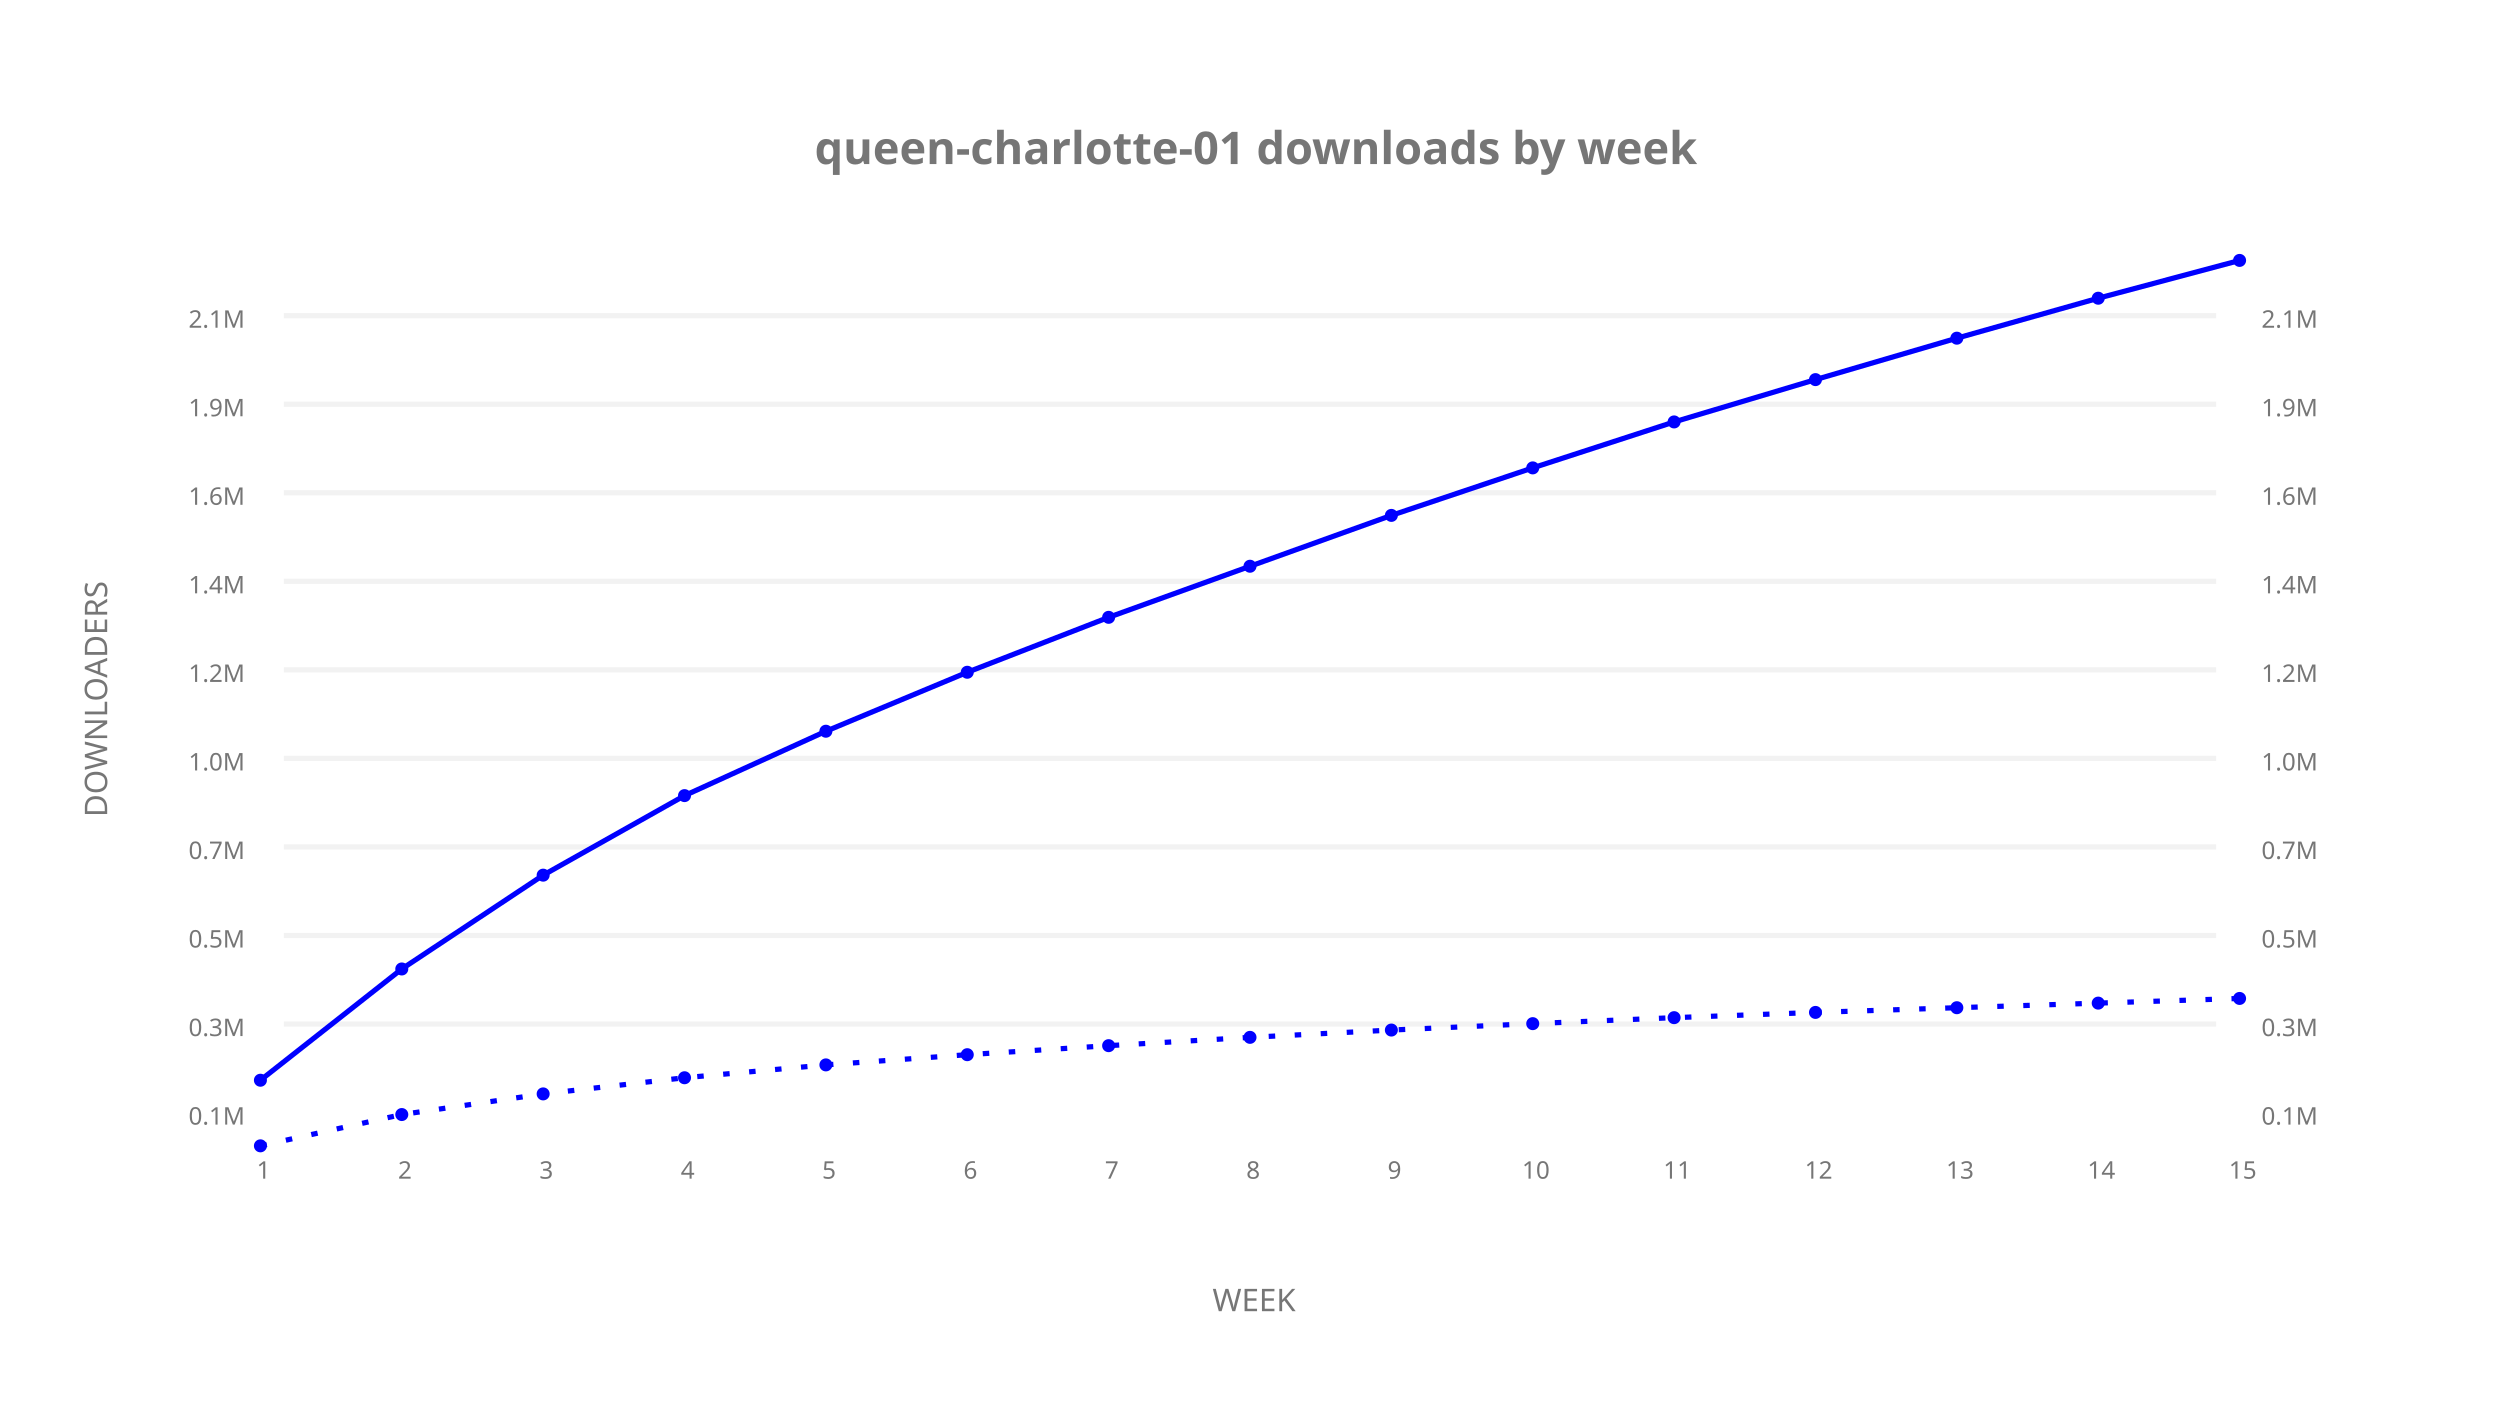
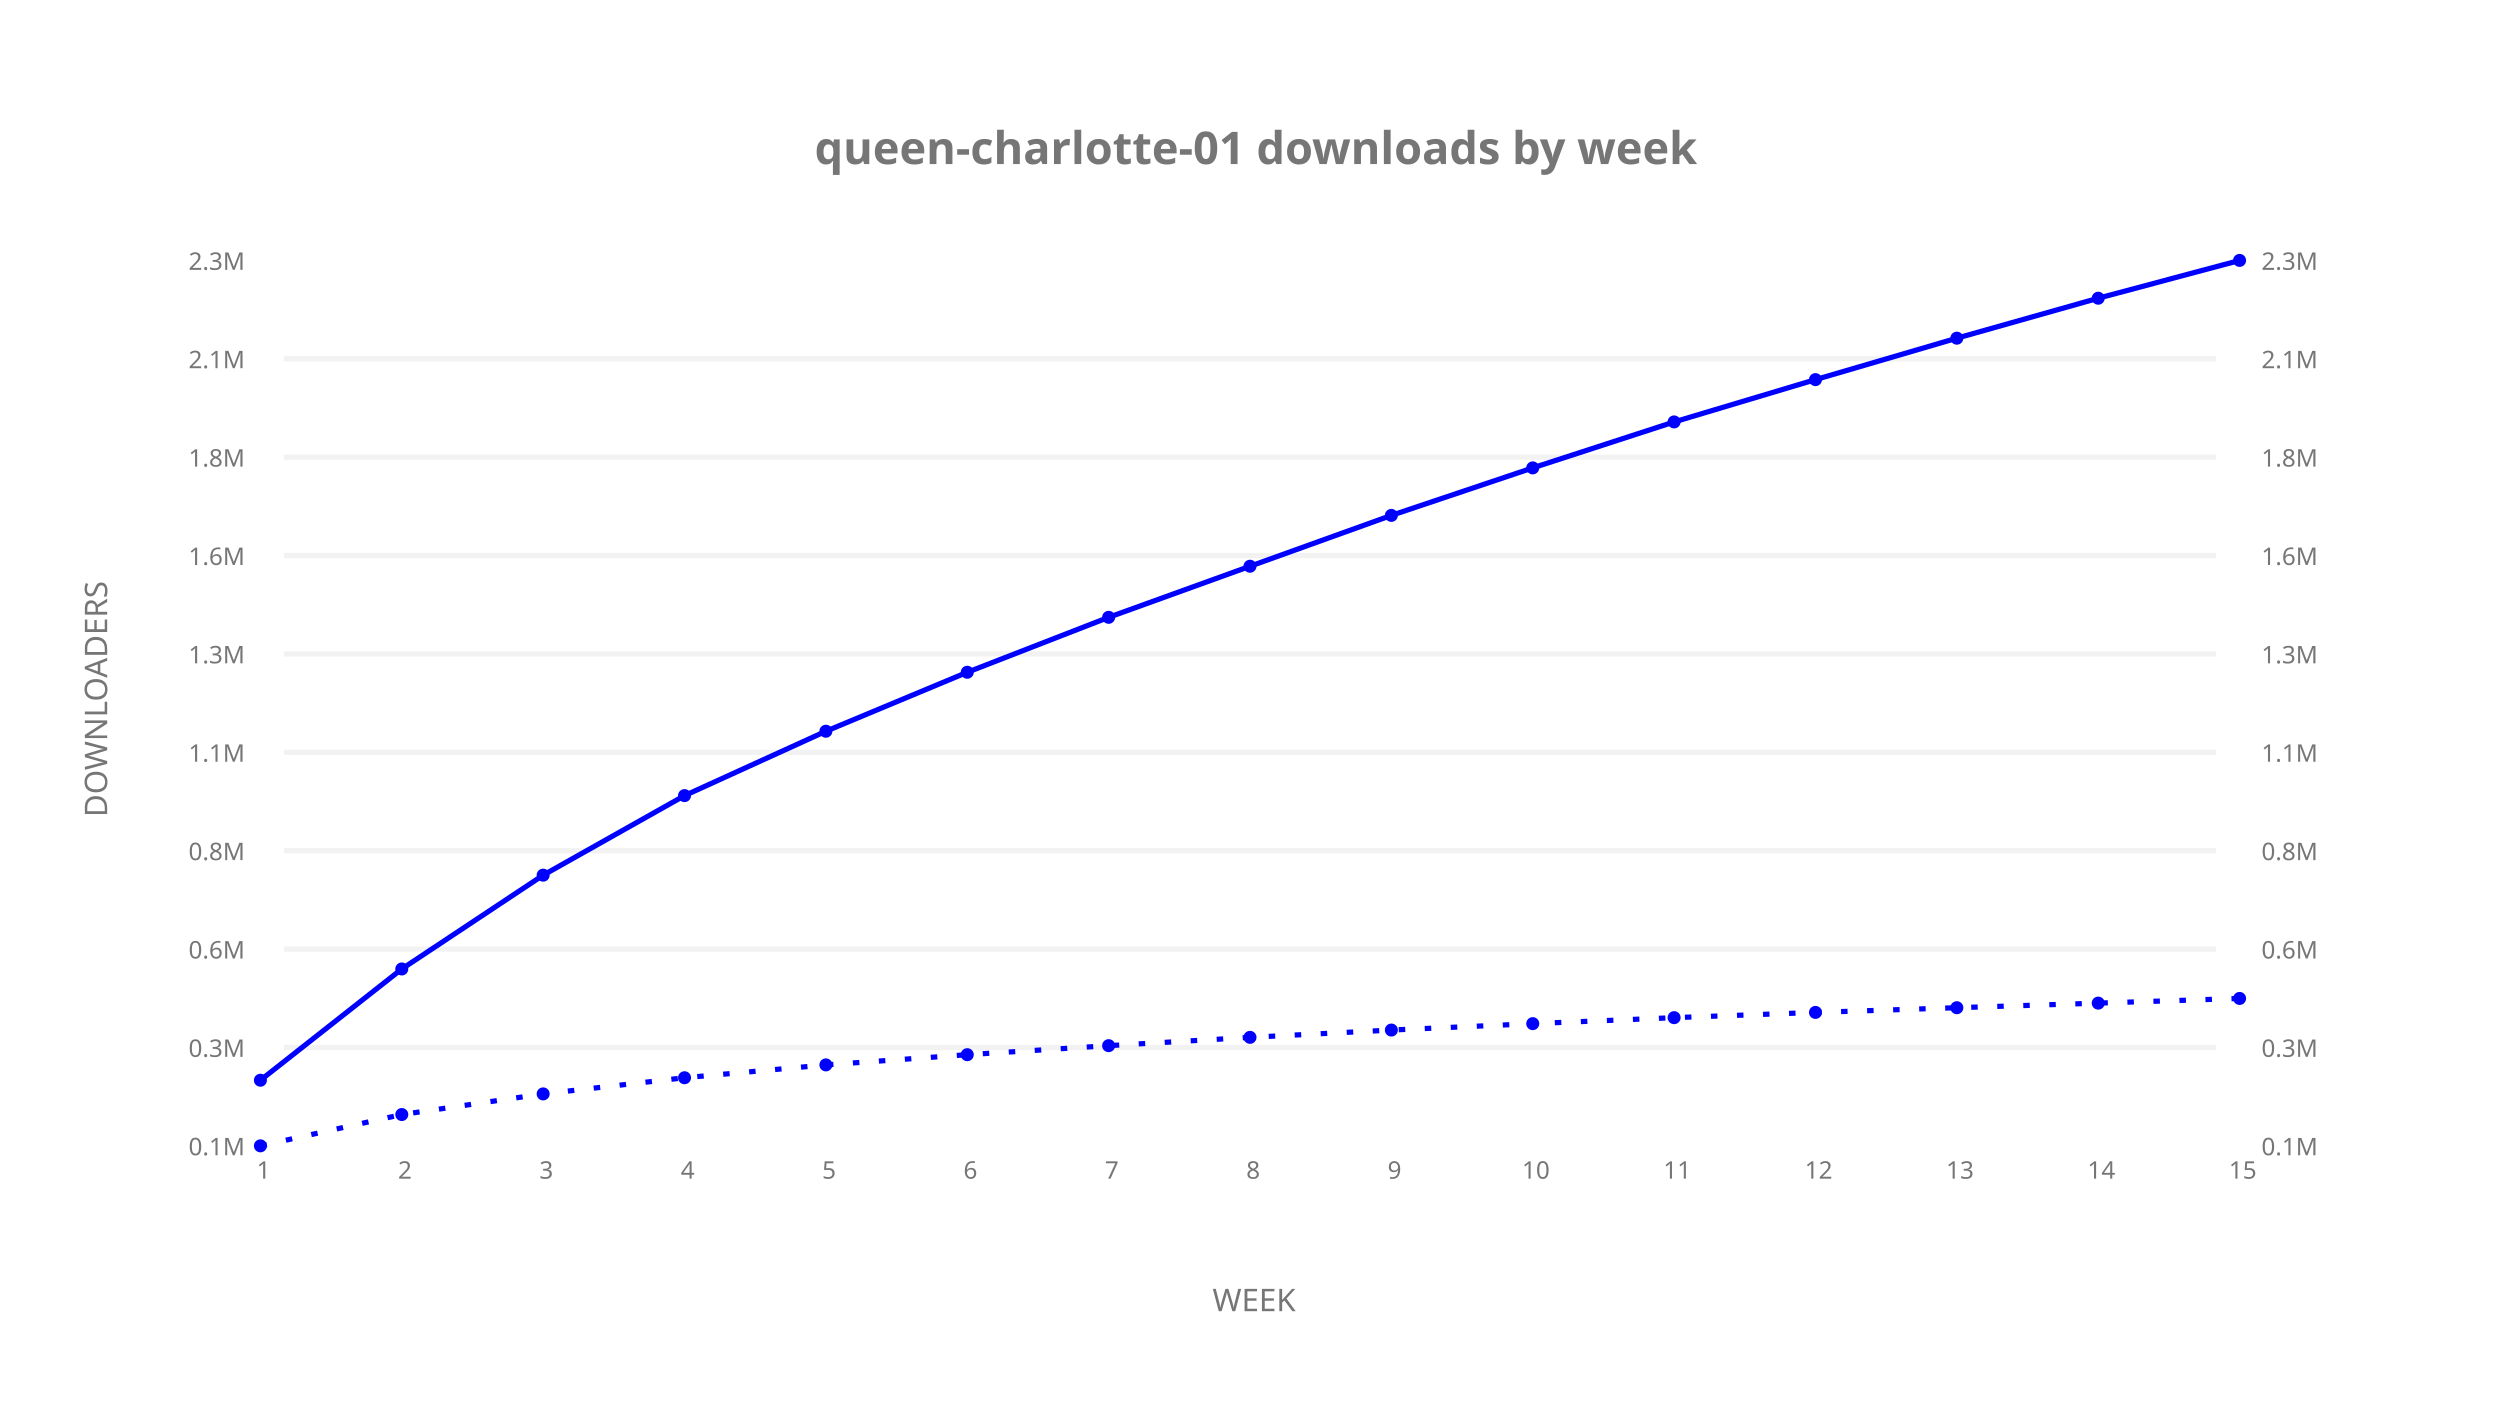
<svg xmlns="http://www.w3.org/2000/svg" xml:space="preserve" id="queen-charlotte-01-downloads-by-week-queen-charlotte-01-week" x="0px" y="0px" width="1920px" height="1080px" viewBox="0 0 1920 1080" enable-background="new 0 0 1920 1080" role="img">
  <g id="annotations">
    <text x="960" y="126" font-family="Atkinson Hyperlegible" font-size="26pt" text-anchor="middle" text-align="center" font-weight="600" font-style="normal" style="fill:rgb(118,118,118); fill-opacity:1; stroke:rgb(118,118,118); stroke-opacity:0; stroke-width:0.5"> queen-charlotte-01 downloads by week</text>
    <g id="axes-lines">
      <text x="960" y="1007" font-family="Atkinson Hyperlegible" font-size="18pt" text-anchor="middle" text-align="center" font-weight="500" font-style="normal" style="fill:rgb(118,118,118); fill-opacity:1; stroke:rgb(118,118,118); stroke-opacity:0; stroke-width:0.5"> WEEK</text>
      <text x="73" y="540" font-family="Atkinson Hyperlegible" font-size="18pt" text-anchor="middle" text-align="center" dominant-baseline="central" font-weight="500" font-style="normal" style="fill:rgb(118,118,118); fill-opacity:1; stroke:rgb(118,118,118); stroke-opacity:0; stroke-width:0.5" transform="rotate(-90,73,540)"> DOWNLOADERS</text>
    </g>
    <g id="tic-y-label-lines">
-       <line x1="218" y1="786.459" x2="1702" y2="786.459" style="fill:rgb(0,0,255); fill-opacity:0; stroke:rgb(242,242,242); stroke-opacity:1; stroke-width:4" />
-       <line x1="218" y1="718.459" x2="1702" y2="718.459" style="fill:rgb(0,0,255); fill-opacity:0; stroke:rgb(242,242,242); stroke-opacity:1; stroke-width:4" />
-       <line x1="218" y1="650.459" x2="1702" y2="650.459" style="fill:rgb(0,0,255); fill-opacity:0; stroke:rgb(242,242,242); stroke-opacity:1; stroke-width:4" />
-       <line x1="218" y1="582.459" x2="1702" y2="582.459" style="fill:rgb(0,0,255); fill-opacity:0; stroke:rgb(242,242,242); stroke-opacity:1; stroke-width:4" />
-       <line x1="218" y1="514.459" x2="1702" y2="514.459" style="fill:rgb(0,0,255); fill-opacity:0; stroke:rgb(242,242,242); stroke-opacity:1; stroke-width:4" />
-       <line x1="218" y1="446.459" x2="1702" y2="446.459" style="fill:rgb(0,0,255); fill-opacity:0; stroke:rgb(242,242,242); stroke-opacity:1; stroke-width:4" />
-       <line x1="218" y1="378.459" x2="1702" y2="378.459" style="fill:rgb(0,0,255); fill-opacity:0; stroke:rgb(242,242,242); stroke-opacity:1; stroke-width:4" />
-       <line x1="218" y1="310.459" x2="1702" y2="310.459" style="fill:rgb(0,0,255); fill-opacity:0; stroke:rgb(242,242,242); stroke-opacity:1; stroke-width:4" />
-       <line x1="218" y1="242.459" x2="1702" y2="242.459" style="fill:rgb(0,0,255); fill-opacity:0; stroke:rgb(242,242,242); stroke-opacity:1; stroke-width:4" />
+       <line x1="218" y1="804.444" x2="1702" y2="804.444" style="fill:rgb(0,0,255); fill-opacity:0; stroke:rgb(242,242,242); stroke-opacity:1; stroke-width:4" />
+       <line x1="218" y1="728.889" x2="1702" y2="728.889" style="fill:rgb(0,0,255); fill-opacity:0; stroke:rgb(242,242,242); stroke-opacity:1; stroke-width:4" />
+       <line x1="218" y1="653.333" x2="1702" y2="653.333" style="fill:rgb(0,0,255); fill-opacity:0; stroke:rgb(242,242,242); stroke-opacity:1; stroke-width:4" />
+       <line x1="218" y1="577.778" x2="1702" y2="577.778" style="fill:rgb(0,0,255); fill-opacity:0; stroke:rgb(242,242,242); stroke-opacity:1; stroke-width:4" />
+       <line x1="218" y1="502.222" x2="1702" y2="502.222" style="fill:rgb(0,0,255); fill-opacity:0; stroke:rgb(242,242,242); stroke-opacity:1; stroke-width:4" />
+       <line x1="218" y1="426.667" x2="1702" y2="426.667" style="fill:rgb(0,0,255); fill-opacity:0; stroke:rgb(242,242,242); stroke-opacity:1; stroke-width:4" />
+       <line x1="218" y1="351.111" x2="1702" y2="351.111" style="fill:rgb(0,0,255); fill-opacity:0; stroke:rgb(242,242,242); stroke-opacity:1; stroke-width:4" />
+       <line x1="218" y1="275.556" x2="1702" y2="275.556" style="fill:rgb(0,0,255); fill-opacity:0; stroke:rgb(242,242,242); stroke-opacity:1; stroke-width:4" />
    </g>
    <g id="tic-x-labels">
      <text x="200" y="898" font-family="Atkinson Hyperlegible" font-size="14pt" text-anchor="middle" text-align="center" dominant-baseline="central" font-weight="400" font-style="normal" style="fill:rgb(118,118,118); fill-opacity:1; stroke:rgb(118,118,118); stroke-opacity:0; stroke-width:0.5"> 1</text>
      <text x="308.571" y="898" font-family="Atkinson Hyperlegible" font-size="14pt" text-anchor="middle" text-align="center" dominant-baseline="central" font-weight="400" font-style="normal" style="fill:rgb(118,118,118); fill-opacity:1; stroke:rgb(118,118,118); stroke-opacity:0; stroke-width:0.5"> 2</text>
      <text x="417.143" y="898" font-family="Atkinson Hyperlegible" font-size="14pt" text-anchor="middle" text-align="center" dominant-baseline="central" font-weight="400" font-style="normal" style="fill:rgb(118,118,118); fill-opacity:1; stroke:rgb(118,118,118); stroke-opacity:0; stroke-width:0.5"> 3</text>
      <text x="525.714" y="898" font-family="Atkinson Hyperlegible" font-size="14pt" text-anchor="middle" text-align="center" dominant-baseline="central" font-weight="400" font-style="normal" style="fill:rgb(118,118,118); fill-opacity:1; stroke:rgb(118,118,118); stroke-opacity:0; stroke-width:0.5"> 4</text>
      <text x="634.286" y="898" font-family="Atkinson Hyperlegible" font-size="14pt" text-anchor="middle" text-align="center" dominant-baseline="central" font-weight="400" font-style="normal" style="fill:rgb(118,118,118); fill-opacity:1; stroke:rgb(118,118,118); stroke-opacity:0; stroke-width:0.5"> 5</text>
      <text x="742.857" y="898" font-family="Atkinson Hyperlegible" font-size="14pt" text-anchor="middle" text-align="center" dominant-baseline="central" font-weight="400" font-style="normal" style="fill:rgb(118,118,118); fill-opacity:1; stroke:rgb(118,118,118); stroke-opacity:0; stroke-width:0.5"> 6</text>
      <text x="851.429" y="898" font-family="Atkinson Hyperlegible" font-size="14pt" text-anchor="middle" text-align="center" dominant-baseline="central" font-weight="400" font-style="normal" style="fill:rgb(118,118,118); fill-opacity:1; stroke:rgb(118,118,118); stroke-opacity:0; stroke-width:0.5"> 7</text>
      <text x="960" y="898" font-family="Atkinson Hyperlegible" font-size="14pt" text-anchor="middle" text-align="center" dominant-baseline="central" font-weight="400" font-style="normal" style="fill:rgb(118,118,118); fill-opacity:1; stroke:rgb(118,118,118); stroke-opacity:0; stroke-width:0.5"> 8</text>
      <text x="1068.571" y="898" font-family="Atkinson Hyperlegible" font-size="14pt" text-anchor="middle" text-align="center" dominant-baseline="central" font-weight="400" font-style="normal" style="fill:rgb(118,118,118); fill-opacity:1; stroke:rgb(118,118,118); stroke-opacity:0; stroke-width:0.5"> 9</text>
      <text x="1177.143" y="898" font-family="Atkinson Hyperlegible" font-size="14pt" text-anchor="middle" text-align="center" dominant-baseline="central" font-weight="400" font-style="normal" style="fill:rgb(118,118,118); fill-opacity:1; stroke:rgb(118,118,118); stroke-opacity:0; stroke-width:0.5"> 10</text>
      <text x="1285.714" y="898" font-family="Atkinson Hyperlegible" font-size="14pt" text-anchor="middle" text-align="center" dominant-baseline="central" font-weight="400" font-style="normal" style="fill:rgb(118,118,118); fill-opacity:1; stroke:rgb(118,118,118); stroke-opacity:0; stroke-width:0.5"> 11</text>
      <text x="1394.286" y="898" font-family="Atkinson Hyperlegible" font-size="14pt" text-anchor="middle" text-align="center" dominant-baseline="central" font-weight="400" font-style="normal" style="fill:rgb(118,118,118); fill-opacity:1; stroke:rgb(118,118,118); stroke-opacity:0; stroke-width:0.5"> 12</text>
      <text x="1502.857" y="898" font-family="Atkinson Hyperlegible" font-size="14pt" text-anchor="middle" text-align="center" dominant-baseline="central" font-weight="400" font-style="normal" style="fill:rgb(118,118,118); fill-opacity:1; stroke:rgb(118,118,118); stroke-opacity:0; stroke-width:0.5"> 13</text>
      <text x="1611.429" y="898" font-family="Atkinson Hyperlegible" font-size="14pt" text-anchor="middle" text-align="center" dominant-baseline="central" font-weight="400" font-style="normal" style="fill:rgb(118,118,118); fill-opacity:1; stroke:rgb(118,118,118); stroke-opacity:0; stroke-width:0.5"> 14</text>
      <text x="1720" y="898" font-family="Atkinson Hyperlegible" font-size="14pt" text-anchor="middle" text-align="center" dominant-baseline="central" font-weight="400" font-style="normal" style="fill:rgb(118,118,118); fill-opacity:1; stroke:rgb(118,118,118); stroke-opacity:0; stroke-width:0.5"> 15</text>
    </g>
    <g id="tic-y-labels">
-       <text x="164" y="856.459" font-family="Atkinson Hyperlegible" font-size="14pt" text-anchor="middle" text-align="center" dominant-baseline="central" font-weight="400" font-style="normal" style="fill:rgb(118,118,118); fill-opacity:1; stroke:rgb(118,118,118); stroke-opacity:0; stroke-width:0.5"> 0.1M</text>
-       <text x="1756" y="856.459" font-family="Atkinson Hyperlegible" font-size="14pt" text-anchor="middle" text-align="center" dominant-baseline="central" font-weight="400" font-style="normal" style="fill:rgb(118,118,118); fill-opacity:1; stroke:rgb(118,118,118); stroke-opacity:0; stroke-width:0.5"> 0.1M</text>
-       <text x="164" y="788.459" font-family="Atkinson Hyperlegible" font-size="14pt" text-anchor="middle" text-align="center" dominant-baseline="central" font-weight="400" font-style="normal" style="fill:rgb(118,118,118); fill-opacity:1; stroke:rgb(118,118,118); stroke-opacity:0; stroke-width:0.5"> 0.3M</text>
-       <text x="1756" y="788.459" font-family="Atkinson Hyperlegible" font-size="14pt" text-anchor="middle" text-align="center" dominant-baseline="central" font-weight="400" font-style="normal" style="fill:rgb(118,118,118); fill-opacity:1; stroke:rgb(118,118,118); stroke-opacity:0; stroke-width:0.5"> 0.3M</text>
-       <text x="164" y="720.459" font-family="Atkinson Hyperlegible" font-size="14pt" text-anchor="middle" text-align="center" dominant-baseline="central" font-weight="400" font-style="normal" style="fill:rgb(118,118,118); fill-opacity:1; stroke:rgb(118,118,118); stroke-opacity:0; stroke-width:0.5"> 0.5M</text>
-       <text x="1756" y="720.459" font-family="Atkinson Hyperlegible" font-size="14pt" text-anchor="middle" text-align="center" dominant-baseline="central" font-weight="400" font-style="normal" style="fill:rgb(118,118,118); fill-opacity:1; stroke:rgb(118,118,118); stroke-opacity:0; stroke-width:0.5"> 0.5M</text>
-       <text x="164" y="652.459" font-family="Atkinson Hyperlegible" font-size="14pt" text-anchor="middle" text-align="center" dominant-baseline="central" font-weight="400" font-style="normal" style="fill:rgb(118,118,118); fill-opacity:1; stroke:rgb(118,118,118); stroke-opacity:0; stroke-width:0.5"> 0.7M</text>
-       <text x="1756" y="652.459" font-family="Atkinson Hyperlegible" font-size="14pt" text-anchor="middle" text-align="center" dominant-baseline="central" font-weight="400" font-style="normal" style="fill:rgb(118,118,118); fill-opacity:1; stroke:rgb(118,118,118); stroke-opacity:0; stroke-width:0.5"> 0.7M</text>
-       <text x="164" y="584.459" font-family="Atkinson Hyperlegible" font-size="14pt" text-anchor="middle" text-align="center" dominant-baseline="central" font-weight="400" font-style="normal" style="fill:rgb(118,118,118); fill-opacity:1; stroke:rgb(118,118,118); stroke-opacity:0; stroke-width:0.5"> 1.0M</text>
-       <text x="1756" y="584.459" font-family="Atkinson Hyperlegible" font-size="14pt" text-anchor="middle" text-align="center" dominant-baseline="central" font-weight="400" font-style="normal" style="fill:rgb(118,118,118); fill-opacity:1; stroke:rgb(118,118,118); stroke-opacity:0; stroke-width:0.5"> 1.0M</text>
-       <text x="164" y="516.459" font-family="Atkinson Hyperlegible" font-size="14pt" text-anchor="middle" text-align="center" dominant-baseline="central" font-weight="400" font-style="normal" style="fill:rgb(118,118,118); fill-opacity:1; stroke:rgb(118,118,118); stroke-opacity:0; stroke-width:0.5"> 1.2M</text>
-       <text x="1756" y="516.459" font-family="Atkinson Hyperlegible" font-size="14pt" text-anchor="middle" text-align="center" dominant-baseline="central" font-weight="400" font-style="normal" style="fill:rgb(118,118,118); fill-opacity:1; stroke:rgb(118,118,118); stroke-opacity:0; stroke-width:0.5"> 1.2M</text>
-       <text x="164" y="448.459" font-family="Atkinson Hyperlegible" font-size="14pt" text-anchor="middle" text-align="center" dominant-baseline="central" font-weight="400" font-style="normal" style="fill:rgb(118,118,118); fill-opacity:1; stroke:rgb(118,118,118); stroke-opacity:0; stroke-width:0.5"> 1.4M</text>
-       <text x="1756" y="448.459" font-family="Atkinson Hyperlegible" font-size="14pt" text-anchor="middle" text-align="center" dominant-baseline="central" font-weight="400" font-style="normal" style="fill:rgb(118,118,118); fill-opacity:1; stroke:rgb(118,118,118); stroke-opacity:0; stroke-width:0.5"> 1.4M</text>
-       <text x="164" y="380.459" font-family="Atkinson Hyperlegible" font-size="14pt" text-anchor="middle" text-align="center" dominant-baseline="central" font-weight="400" font-style="normal" style="fill:rgb(118,118,118); fill-opacity:1; stroke:rgb(118,118,118); stroke-opacity:0; stroke-width:0.5"> 1.6M</text>
-       <text x="1756" y="380.459" font-family="Atkinson Hyperlegible" font-size="14pt" text-anchor="middle" text-align="center" dominant-baseline="central" font-weight="400" font-style="normal" style="fill:rgb(118,118,118); fill-opacity:1; stroke:rgb(118,118,118); stroke-opacity:0; stroke-width:0.5"> 1.6M</text>
-       <text x="164" y="312.459" font-family="Atkinson Hyperlegible" font-size="14pt" text-anchor="middle" text-align="center" dominant-baseline="central" font-weight="400" font-style="normal" style="fill:rgb(118,118,118); fill-opacity:1; stroke:rgb(118,118,118); stroke-opacity:0; stroke-width:0.5"> 1.9M</text>
-       <text x="1756" y="312.459" font-family="Atkinson Hyperlegible" font-size="14pt" text-anchor="middle" text-align="center" dominant-baseline="central" font-weight="400" font-style="normal" style="fill:rgb(118,118,118); fill-opacity:1; stroke:rgb(118,118,118); stroke-opacity:0; stroke-width:0.5"> 1.9M</text>
-       <text x="164" y="244.459" font-family="Atkinson Hyperlegible" font-size="14pt" text-anchor="middle" text-align="center" dominant-baseline="central" font-weight="400" font-style="normal" style="fill:rgb(118,118,118); fill-opacity:1; stroke:rgb(118,118,118); stroke-opacity:0; stroke-width:0.5"> 2.1M</text>
-       <text x="1756" y="244.459" font-family="Atkinson Hyperlegible" font-size="14pt" text-anchor="middle" text-align="center" dominant-baseline="central" font-weight="400" font-style="normal" style="fill:rgb(118,118,118); fill-opacity:1; stroke:rgb(118,118,118); stroke-opacity:0; stroke-width:0.5"> 2.1M</text>
+       <text x="164" y="880" font-family="Atkinson Hyperlegible" font-size="14pt" text-anchor="middle" text-align="center" dominant-baseline="central" font-weight="400" font-style="normal" style="fill:rgb(118,118,118); fill-opacity:1; stroke:rgb(118,118,118); stroke-opacity:0; stroke-width:0.5"> 0.1M</text>
+       <text x="1756" y="880" font-family="Atkinson Hyperlegible" font-size="14pt" text-anchor="middle" text-align="center" dominant-baseline="central" font-weight="400" font-style="normal" style="fill:rgb(118,118,118); fill-opacity:1; stroke:rgb(118,118,118); stroke-opacity:0; stroke-width:0.5"> 0.1M</text>
+       <text x="164" y="804.444" font-family="Atkinson Hyperlegible" font-size="14pt" text-anchor="middle" text-align="center" dominant-baseline="central" font-weight="400" font-style="normal" style="fill:rgb(118,118,118); fill-opacity:1; stroke:rgb(118,118,118); stroke-opacity:0; stroke-width:0.5"> 0.3M</text>
+       <text x="1756" y="804.444" font-family="Atkinson Hyperlegible" font-size="14pt" text-anchor="middle" text-align="center" dominant-baseline="central" font-weight="400" font-style="normal" style="fill:rgb(118,118,118); fill-opacity:1; stroke:rgb(118,118,118); stroke-opacity:0; stroke-width:0.5"> 0.3M</text>
+       <text x="164" y="728.889" font-family="Atkinson Hyperlegible" font-size="14pt" text-anchor="middle" text-align="center" dominant-baseline="central" font-weight="400" font-style="normal" style="fill:rgb(118,118,118); fill-opacity:1; stroke:rgb(118,118,118); stroke-opacity:0; stroke-width:0.5"> 0.6M</text>
+       <text x="1756" y="728.889" font-family="Atkinson Hyperlegible" font-size="14pt" text-anchor="middle" text-align="center" dominant-baseline="central" font-weight="400" font-style="normal" style="fill:rgb(118,118,118); fill-opacity:1; stroke:rgb(118,118,118); stroke-opacity:0; stroke-width:0.5"> 0.6M</text>
+       <text x="164" y="653.333" font-family="Atkinson Hyperlegible" font-size="14pt" text-anchor="middle" text-align="center" dominant-baseline="central" font-weight="400" font-style="normal" style="fill:rgb(118,118,118); fill-opacity:1; stroke:rgb(118,118,118); stroke-opacity:0; stroke-width:0.5"> 0.8M</text>
+       <text x="1756" y="653.333" font-family="Atkinson Hyperlegible" font-size="14pt" text-anchor="middle" text-align="center" dominant-baseline="central" font-weight="400" font-style="normal" style="fill:rgb(118,118,118); fill-opacity:1; stroke:rgb(118,118,118); stroke-opacity:0; stroke-width:0.5"> 0.8M</text>
+       <text x="164" y="577.778" font-family="Atkinson Hyperlegible" font-size="14pt" text-anchor="middle" text-align="center" dominant-baseline="central" font-weight="400" font-style="normal" style="fill:rgb(118,118,118); fill-opacity:1; stroke:rgb(118,118,118); stroke-opacity:0; stroke-width:0.5"> 1.1M</text>
+       <text x="1756" y="577.778" font-family="Atkinson Hyperlegible" font-size="14pt" text-anchor="middle" text-align="center" dominant-baseline="central" font-weight="400" font-style="normal" style="fill:rgb(118,118,118); fill-opacity:1; stroke:rgb(118,118,118); stroke-opacity:0; stroke-width:0.5"> 1.1M</text>
+       <text x="164" y="502.222" font-family="Atkinson Hyperlegible" font-size="14pt" text-anchor="middle" text-align="center" dominant-baseline="central" font-weight="400" font-style="normal" style="fill:rgb(118,118,118); fill-opacity:1; stroke:rgb(118,118,118); stroke-opacity:0; stroke-width:0.5"> 1.3M</text>
+       <text x="1756" y="502.222" font-family="Atkinson Hyperlegible" font-size="14pt" text-anchor="middle" text-align="center" dominant-baseline="central" font-weight="400" font-style="normal" style="fill:rgb(118,118,118); fill-opacity:1; stroke:rgb(118,118,118); stroke-opacity:0; stroke-width:0.5"> 1.3M</text>
+       <text x="164" y="426.667" font-family="Atkinson Hyperlegible" font-size="14pt" text-anchor="middle" text-align="center" dominant-baseline="central" font-weight="400" font-style="normal" style="fill:rgb(118,118,118); fill-opacity:1; stroke:rgb(118,118,118); stroke-opacity:0; stroke-width:0.5"> 1.6M</text>
+       <text x="1756" y="426.667" font-family="Atkinson Hyperlegible" font-size="14pt" text-anchor="middle" text-align="center" dominant-baseline="central" font-weight="400" font-style="normal" style="fill:rgb(118,118,118); fill-opacity:1; stroke:rgb(118,118,118); stroke-opacity:0; stroke-width:0.5"> 1.6M</text>
+       <text x="164" y="351.111" font-family="Atkinson Hyperlegible" font-size="14pt" text-anchor="middle" text-align="center" dominant-baseline="central" font-weight="400" font-style="normal" style="fill:rgb(118,118,118); fill-opacity:1; stroke:rgb(118,118,118); stroke-opacity:0; stroke-width:0.5"> 1.8M</text>
+       <text x="1756" y="351.111" font-family="Atkinson Hyperlegible" font-size="14pt" text-anchor="middle" text-align="center" dominant-baseline="central" font-weight="400" font-style="normal" style="fill:rgb(118,118,118); fill-opacity:1; stroke:rgb(118,118,118); stroke-opacity:0; stroke-width:0.5"> 1.8M</text>
+       <text x="164" y="275.556" font-family="Atkinson Hyperlegible" font-size="14pt" text-anchor="middle" text-align="center" dominant-baseline="central" font-weight="400" font-style="normal" style="fill:rgb(118,118,118); fill-opacity:1; stroke:rgb(118,118,118); stroke-opacity:0; stroke-width:0.5"> 2.1M</text>
+       <text x="1756" y="275.556" font-family="Atkinson Hyperlegible" font-size="14pt" text-anchor="middle" text-align="center" dominant-baseline="central" font-weight="400" font-style="normal" style="fill:rgb(118,118,118); fill-opacity:1; stroke:rgb(118,118,118); stroke-opacity:0; stroke-width:0.5"> 2.1M</text>
+       <text x="164" y="200" font-family="Atkinson Hyperlegible" font-size="14pt" text-anchor="middle" text-align="center" dominant-baseline="central" font-weight="400" font-style="normal" style="fill:rgb(118,118,118); fill-opacity:1; stroke:rgb(118,118,118); stroke-opacity:0; stroke-width:0.5"> 2.3M</text>
+       <text x="1756" y="200" font-family="Atkinson Hyperlegible" font-size="14pt" text-anchor="middle" text-align="center" dominant-baseline="central" font-weight="400" font-style="normal" style="fill:rgb(118,118,118); fill-opacity:1; stroke:rgb(118,118,118); stroke-opacity:0; stroke-width:0.5"> 2.3M</text>
    </g>
  </g>
  <g id="polyline-queen-charlotte-01 downloads by week">
    <polyline points="200,829.622 308.571,744.17 417.143,672.125 525.714,611.029 634.286,561.584 742.857,516.301 851.429,474.107 960,434.876 1068.57,395.822 1177.14,359.34 1285.71,324.039 1394.29,291.546 1502.86,259.725 1611.43,229.035 1720,200 " style="fill:rgb(0,0,255); fill-opacity:0; stroke:rgb(0,0,255); stroke-opacity:1; stroke-width:4" />
  </g>
  <g id="markers-queen-charlotte-01 downloads by week">
    <circle cx="200" cy="829.622" r="5" style="fill:rgb(0,0,255); fill-opacity:1; stroke:rgb(0,0,255); stroke-opacity:0; stroke-width:4">
</circle>
    <circle cx="308.571" cy="744.17" r="5" style="fill:rgb(0,0,255); fill-opacity:1; stroke:rgb(0,0,255); stroke-opacity:0; stroke-width:4">
</circle>
    <circle cx="417.143" cy="672.125" r="5" style="fill:rgb(0,0,255); fill-opacity:1; stroke:rgb(0,0,255); stroke-opacity:0; stroke-width:4">
</circle>
    <circle cx="525.714" cy="611.029" r="5" style="fill:rgb(0,0,255); fill-opacity:1; stroke:rgb(0,0,255); stroke-opacity:0; stroke-width:4">
</circle>
    <circle cx="634.286" cy="561.584" r="5" style="fill:rgb(0,0,255); fill-opacity:1; stroke:rgb(0,0,255); stroke-opacity:0; stroke-width:4">
</circle>
    <circle cx="742.857" cy="516.301" r="5" style="fill:rgb(0,0,255); fill-opacity:1; stroke:rgb(0,0,255); stroke-opacity:0; stroke-width:4">
</circle>
    <circle cx="851.429" cy="474.107" r="5" style="fill:rgb(0,0,255); fill-opacity:1; stroke:rgb(0,0,255); stroke-opacity:0; stroke-width:4">
</circle>
    <circle cx="960" cy="434.876" r="5" style="fill:rgb(0,0,255); fill-opacity:1; stroke:rgb(0,0,255); stroke-opacity:0; stroke-width:4">
</circle>
    <circle cx="1068.571" cy="395.822" r="5" style="fill:rgb(0,0,255); fill-opacity:1; stroke:rgb(0,0,255); stroke-opacity:0; stroke-width:4">
</circle>
    <circle cx="1177.143" cy="359.34" r="5" style="fill:rgb(0,0,255); fill-opacity:1; stroke:rgb(0,0,255); stroke-opacity:0; stroke-width:4">
</circle>
    <circle cx="1285.714" cy="324.039" r="5" style="fill:rgb(0,0,255); fill-opacity:1; stroke:rgb(0,0,255); stroke-opacity:0; stroke-width:4">
</circle>
    <circle cx="1394.286" cy="291.546" r="5" style="fill:rgb(0,0,255); fill-opacity:1; stroke:rgb(0,0,255); stroke-opacity:0; stroke-width:4">
</circle>
    <circle cx="1502.857" cy="259.725" r="5" style="fill:rgb(0,0,255); fill-opacity:1; stroke:rgb(0,0,255); stroke-opacity:0; stroke-width:4">
</circle>
    <circle cx="1611.429" cy="229.035" r="5" style="fill:rgb(0,0,255); fill-opacity:1; stroke:rgb(0,0,255); stroke-opacity:0; stroke-width:4">
</circle>
    <circle cx="1720" cy="200" r="5" style="fill:rgb(0,0,255); fill-opacity:1; stroke:rgb(0,0,255); stroke-opacity:0; stroke-width:4">
</circle>
  </g>
  <g id="polyline-queen-charlotte-01 downloads by week uploaders">
    <polyline points="200,880 308.571,855.969 417.143,840.116 525.714,827.71 634.286,817.837 742.857,810.001 851.429,803.067 960,796.685 1068.57,791.08 1177.14,786.161 1285.71,781.561 1394.29,777.533 1502.86,773.925 1611.43,770.396 1720,766.806 " stroke-dasharray="5 15" style="fill:rgb(0,0,255); fill-opacity:0; stroke:rgb(0,0,255); stroke-opacity:1; stroke-width:4" />
  </g>
  <g id="markers-queen-charlotte-01 downloads by week uploaders">
    <circle cx="200" cy="880" r="5" style="fill:rgb(0,0,255); fill-opacity:1; stroke:rgb(0,0,255); stroke-opacity:0; stroke-width:4">
</circle>
    <circle cx="308.571" cy="855.969" r="5" style="fill:rgb(0,0,255); fill-opacity:1; stroke:rgb(0,0,255); stroke-opacity:0; stroke-width:4">
</circle>
    <circle cx="417.143" cy="840.116" r="5" style="fill:rgb(0,0,255); fill-opacity:1; stroke:rgb(0,0,255); stroke-opacity:0; stroke-width:4">
</circle>
    <circle cx="525.714" cy="827.71" r="5" style="fill:rgb(0,0,255); fill-opacity:1; stroke:rgb(0,0,255); stroke-opacity:0; stroke-width:4">
</circle>
    <circle cx="634.286" cy="817.837" r="5" style="fill:rgb(0,0,255); fill-opacity:1; stroke:rgb(0,0,255); stroke-opacity:0; stroke-width:4">
</circle>
    <circle cx="742.857" cy="810.001" r="5" style="fill:rgb(0,0,255); fill-opacity:1; stroke:rgb(0,0,255); stroke-opacity:0; stroke-width:4">
</circle>
    <circle cx="851.429" cy="803.067" r="5" style="fill:rgb(0,0,255); fill-opacity:1; stroke:rgb(0,0,255); stroke-opacity:0; stroke-width:4">
</circle>
    <circle cx="960" cy="796.685" r="5" style="fill:rgb(0,0,255); fill-opacity:1; stroke:rgb(0,0,255); stroke-opacity:0; stroke-width:4">
</circle>
    <circle cx="1068.571" cy="791.08" r="5" style="fill:rgb(0,0,255); fill-opacity:1; stroke:rgb(0,0,255); stroke-opacity:0; stroke-width:4">
</circle>
    <circle cx="1177.143" cy="786.161" r="5" style="fill:rgb(0,0,255); fill-opacity:1; stroke:rgb(0,0,255); stroke-opacity:0; stroke-width:4">
</circle>
    <circle cx="1285.714" cy="781.561" r="5" style="fill:rgb(0,0,255); fill-opacity:1; stroke:rgb(0,0,255); stroke-opacity:0; stroke-width:4">
</circle>
    <circle cx="1394.286" cy="777.533" r="5" style="fill:rgb(0,0,255); fill-opacity:1; stroke:rgb(0,0,255); stroke-opacity:0; stroke-width:4">
</circle>
    <circle cx="1502.857" cy="773.925" r="5" style="fill:rgb(0,0,255); fill-opacity:1; stroke:rgb(0,0,255); stroke-opacity:0; stroke-width:4">
</circle>
    <circle cx="1611.429" cy="770.396" r="5" style="fill:rgb(0,0,255); fill-opacity:1; stroke:rgb(0,0,255); stroke-opacity:0; stroke-width:4">
</circle>
    <circle cx="1720" cy="766.806" r="5" style="fill:rgb(0,0,255); fill-opacity:1; stroke:rgb(0,0,255); stroke-opacity:0; stroke-width:4">
</circle>
  </g>
</svg>
